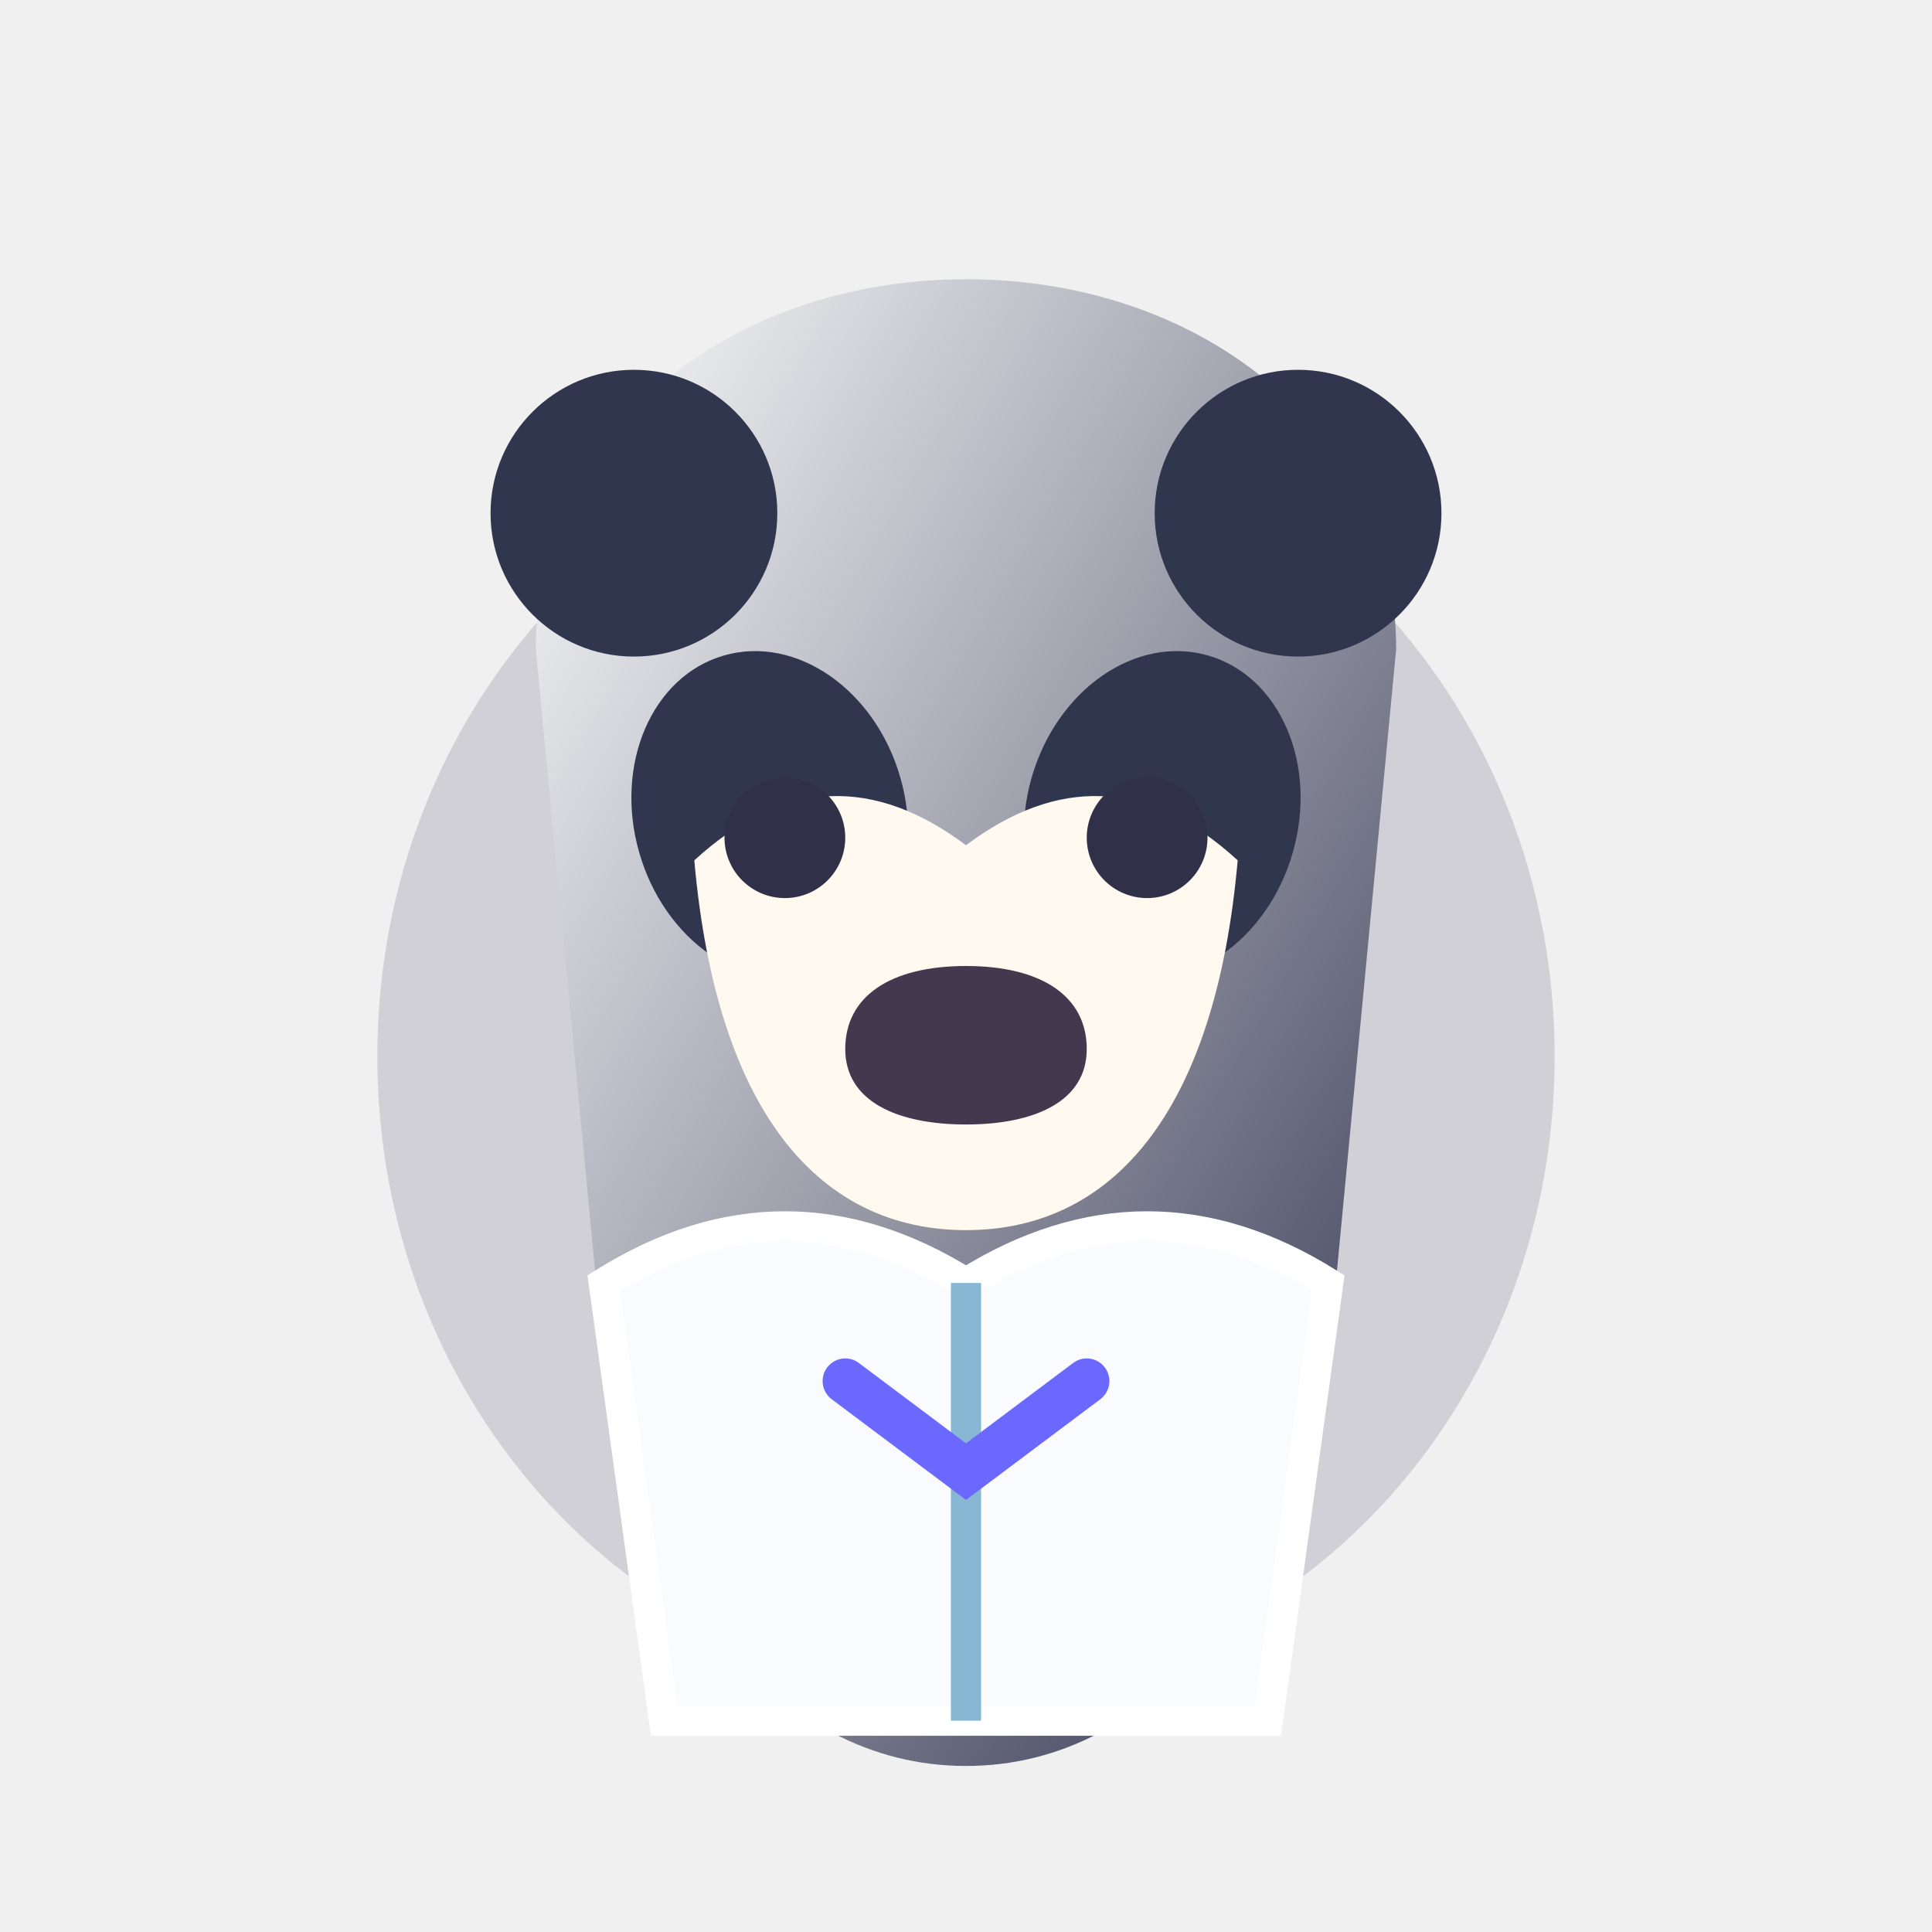
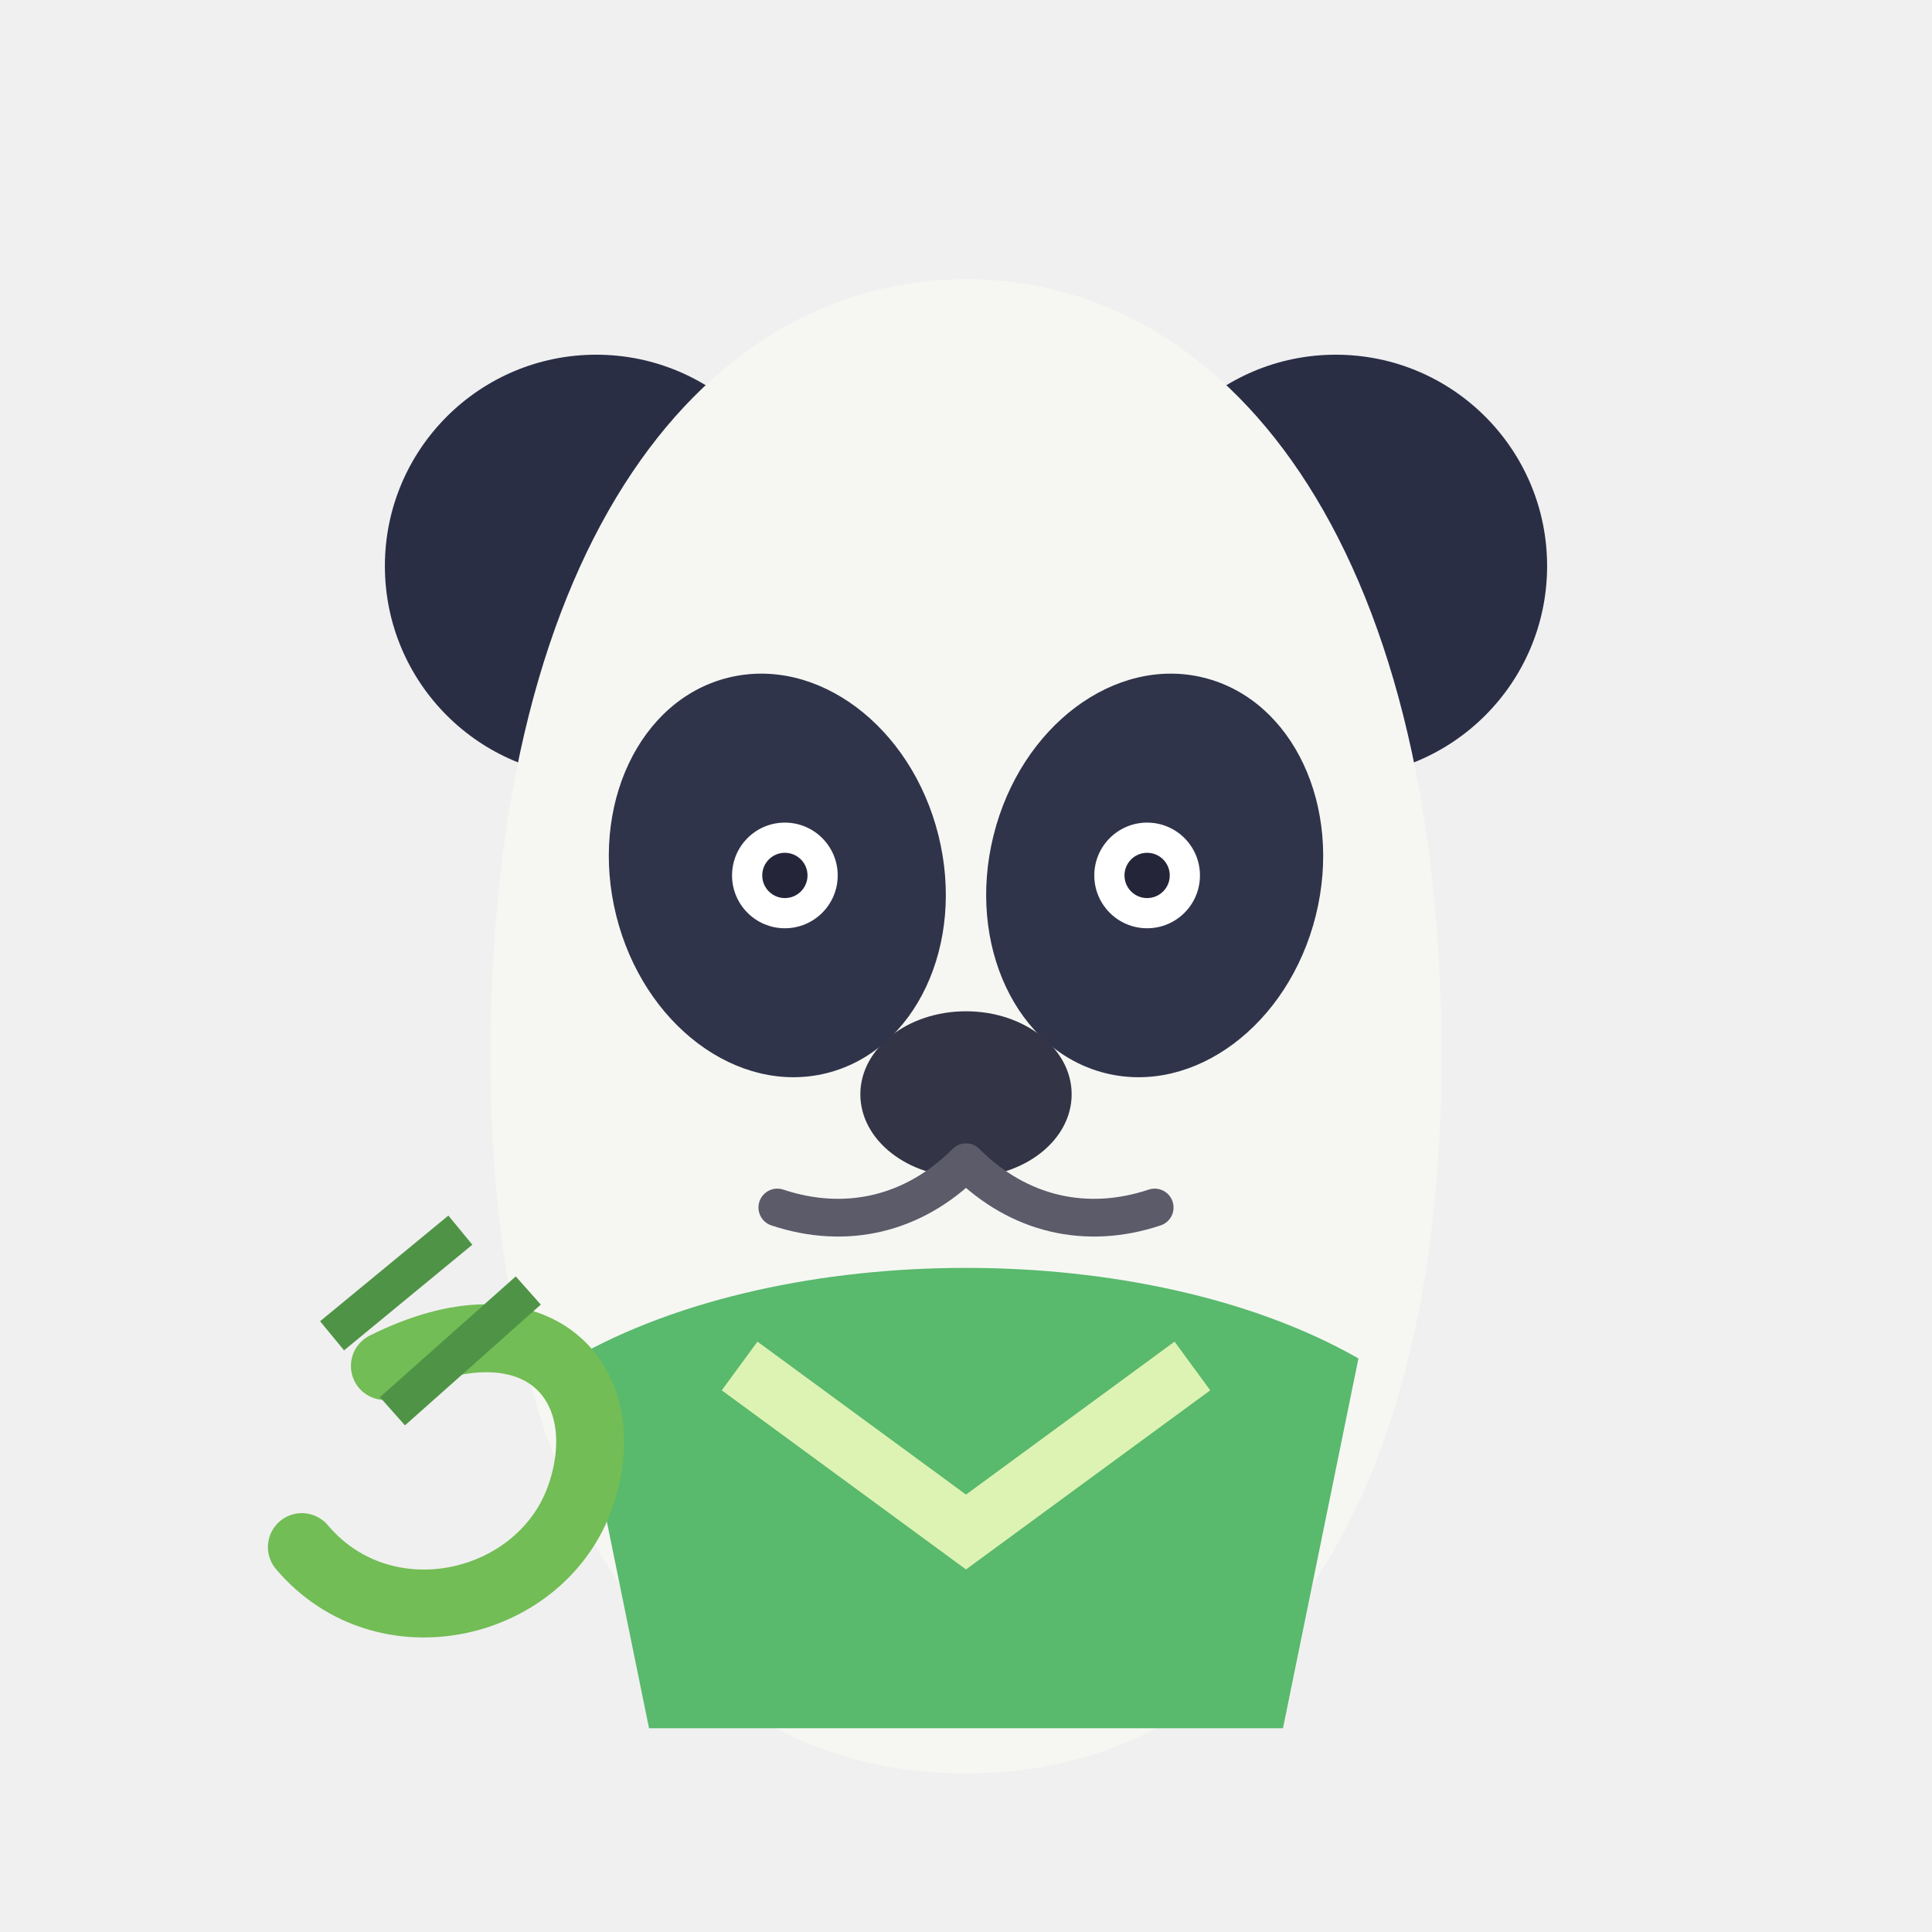
- <svg xmlns="http://www.w3.org/2000/svg" viewBox="0 0 256 256" role="img" aria-label="panda">
-   <defs>
-     <linearGradient id="fur" x1="0" y1="0" x2="1" y2="1">
-       <stop stop-color="#ffffff" />
-       <stop offset="1" stop-color="#2f334e" />
-     </linearGradient>
-   </defs>
-   <ellipse cx="128" cy="140" rx="78" ry="84" fill="#302953" opacity=".16" />
-   <path d="M71 86c0-28 25-49 57-49s57 21 57 49l-8 84c-4 40-24 64-49 64s-45-24-49-64z" fill="url(#fur)" />
-   <circle cx="84" cy="68" r="19" fill="#31364f" />
-   <circle cx="172" cy="68" r="19" fill="#31364f" />
-   <ellipse cx="102" cy="108" rx="18" ry="22" fill="#31364f" transform="rotate(-16 102 108)" />
-   <ellipse cx="154" cy="108" rx="18" ry="22" fill="#31364f" transform="rotate(16 154 108)" />
-   <path d="M92 114c12-11 24-11 36-2 12-9 24-9 36 2-3 34-17 49-36 49s-33-15-36-49z" fill="#fff9ef" />
-   <circle cx="104" cy="111" r="8" fill="#303149" />
-   <circle cx="152" cy="111" r="8" fill="#303149" />
-   <path d="M128 128c-10 0-16 4-16 11s7 10 16 10 16-3 16-10-6-11-16-11z" fill="#43384e" />
-   <path d="M80 170c16-10 32-10 48 0 16-10 32-10 48 0l-8 58H88z" fill="#f9fbff" stroke="#fff" stroke-width="4" />
-   <path d="M128 170v58" stroke="#88b7d4" stroke-width="4" />
-   <path d="m112 183 16 12 16-12" fill="none" stroke="#6a68ff" stroke-width="6" stroke-linecap="round" />
+ <svg xmlns="http://www.w3.org/2000/svg" viewBox="0 0 256 256">
+   <circle cx="79" cy="75" r="28" fill="#292e45" />
+   <circle cx="177" cy="75" r="28" fill="#292e45" />
+   <path d="M65 140c0-69 29-103 63-103s63 34 63 103c0 62-26 95-63 95s-63-33-63-95z" fill="#f6f7f3" />
+   <ellipse cx="103" cy="116" rx="22" ry="27" fill="#30344a" transform="rotate(-14 103 116)" />
+   <ellipse cx="153" cy="116" rx="22" ry="27" fill="#30344a" transform="rotate(14 153 116)" />
+   <circle cx="104" cy="116" r="7" fill="#fff" />
+   <circle cx="152" cy="116" r="7" fill="#fff" />
+   <circle cx="104" cy="116" r="3" fill="#25253a" />
+   <circle cx="152" cy="116" r="3" fill="#25253a" />
+   <ellipse cx="128" cy="145" rx="14" ry="11" fill="#333445" />
+   <path d="M128 154c-7 7-16 9-25 6M128 154c7 7 16 9 25 6" fill="none" stroke="#5b5b69" stroke-width="5" stroke-linecap="round" />
+   <path d="M76 180c28-16 76-16 104 0l-10 49H86z" fill="#59b96d" />
+   <path d="M98 181 128 203l30-22" fill="none" stroke="#ddf3b3" stroke-width="8" />
+   <path d="M51 181c20-10 31 2 26 17-5 15-26 20-37 7" fill="none" stroke="#72bd55" stroke-width="9" stroke-linecap="round" />
+   <path d="M44 177 61 163M52 187 70 171" stroke="#4f9446" stroke-width="5" />
</svg>
